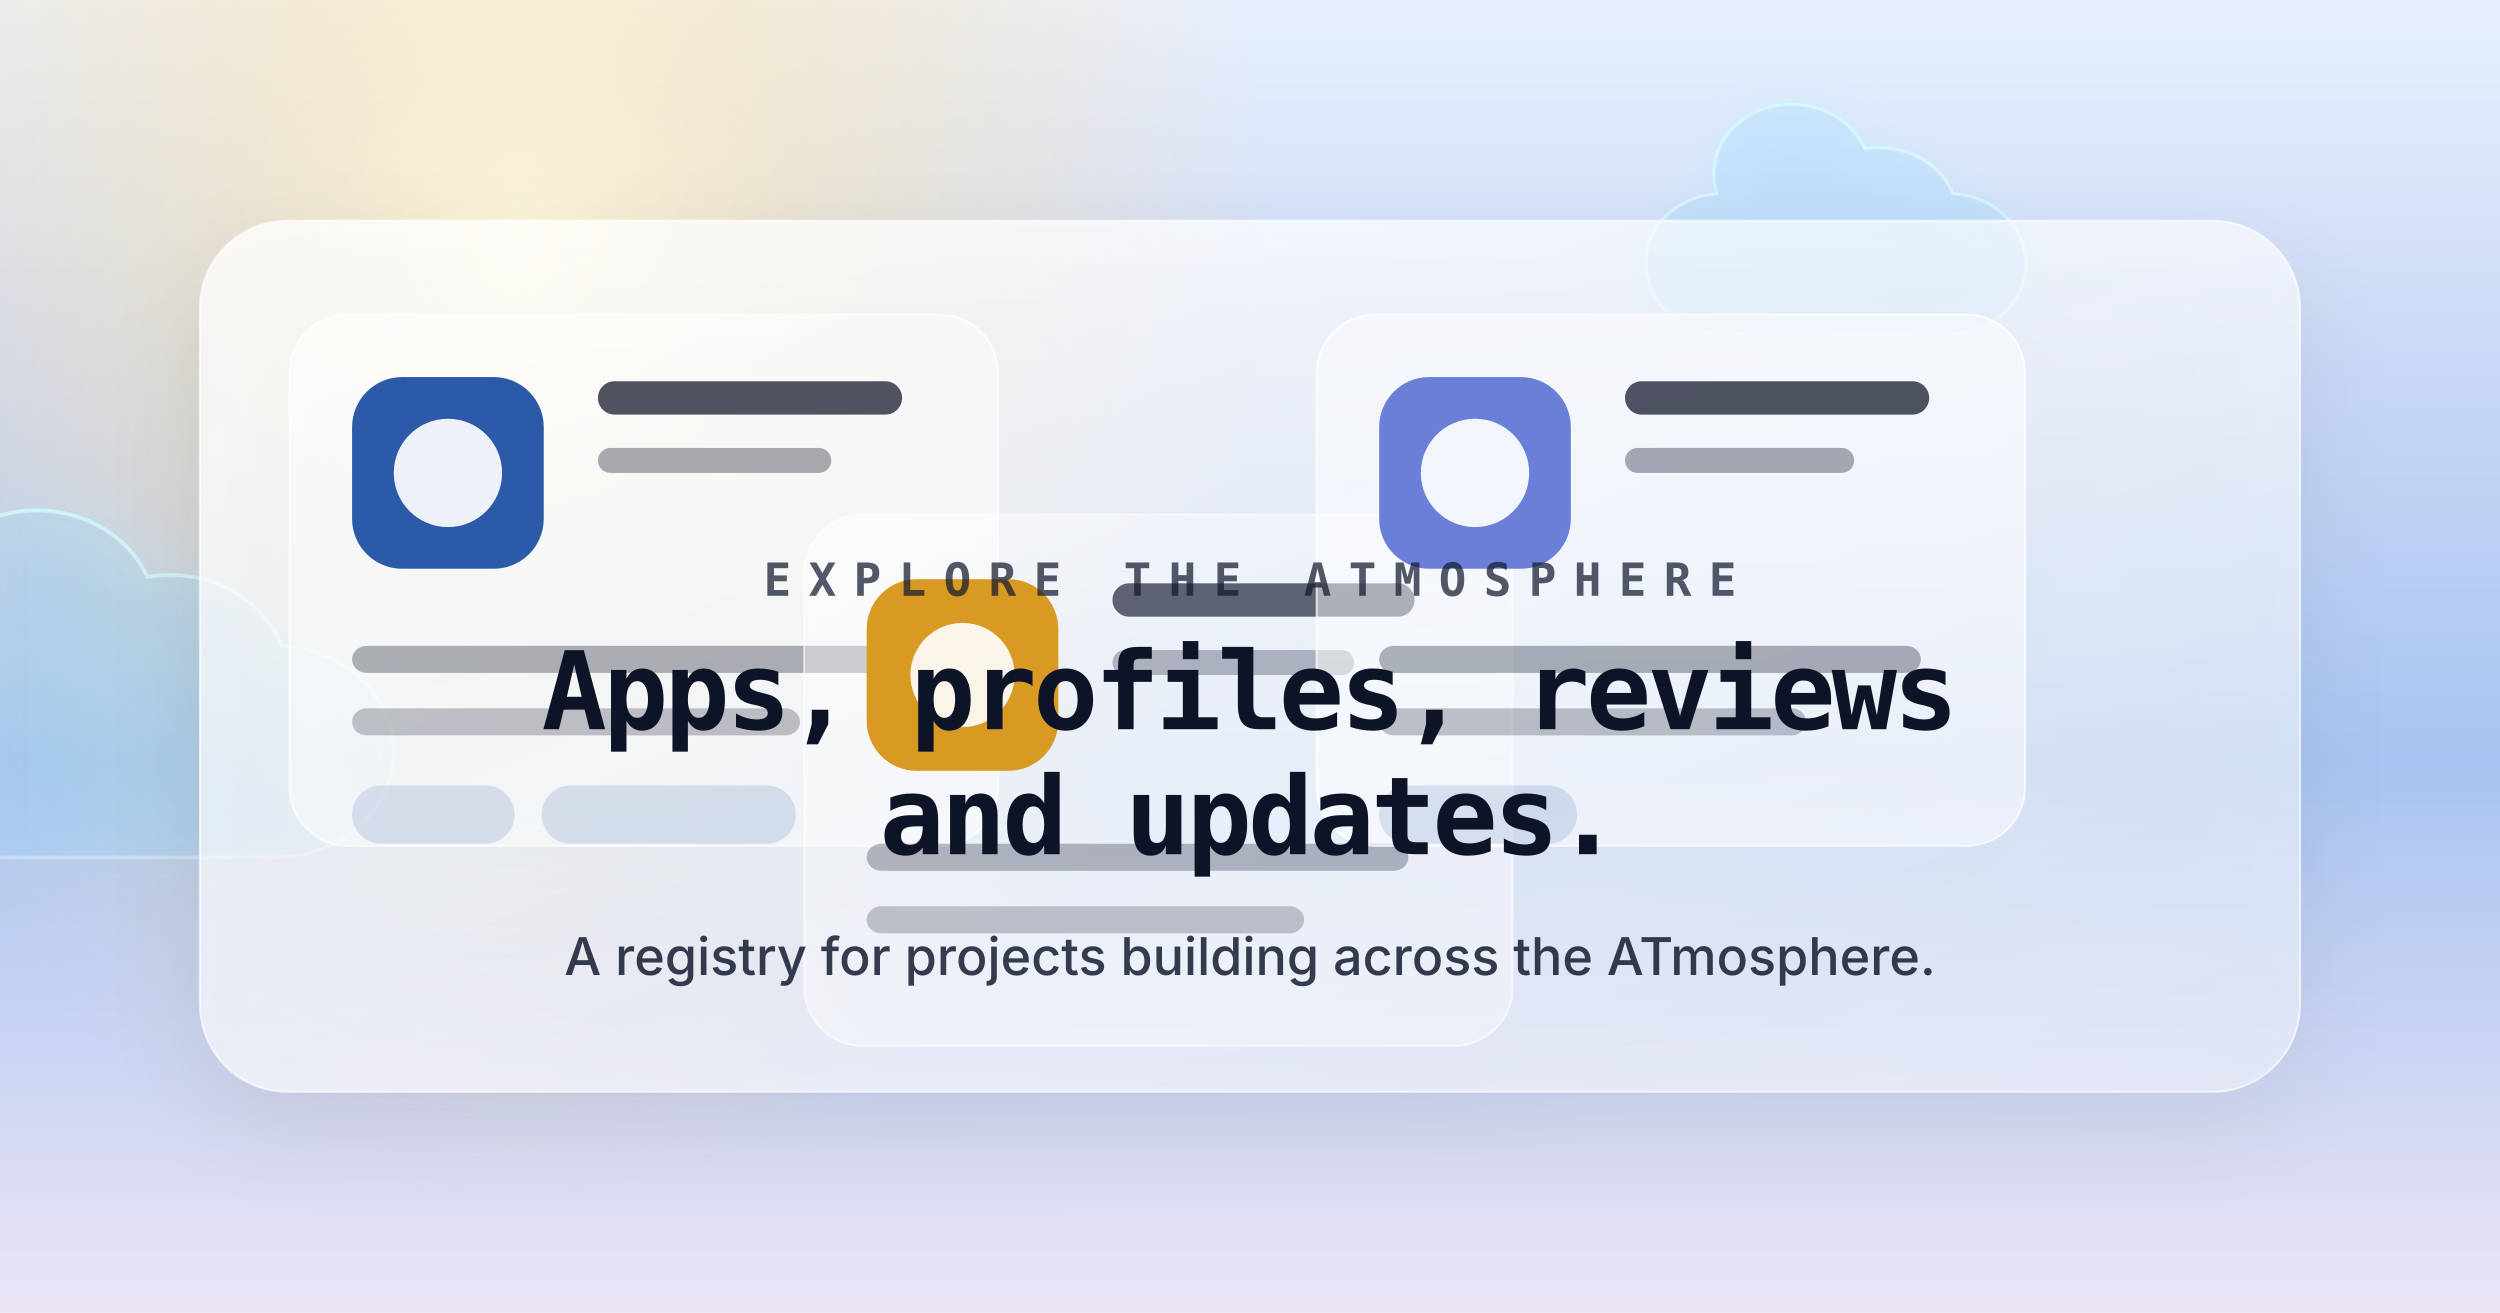
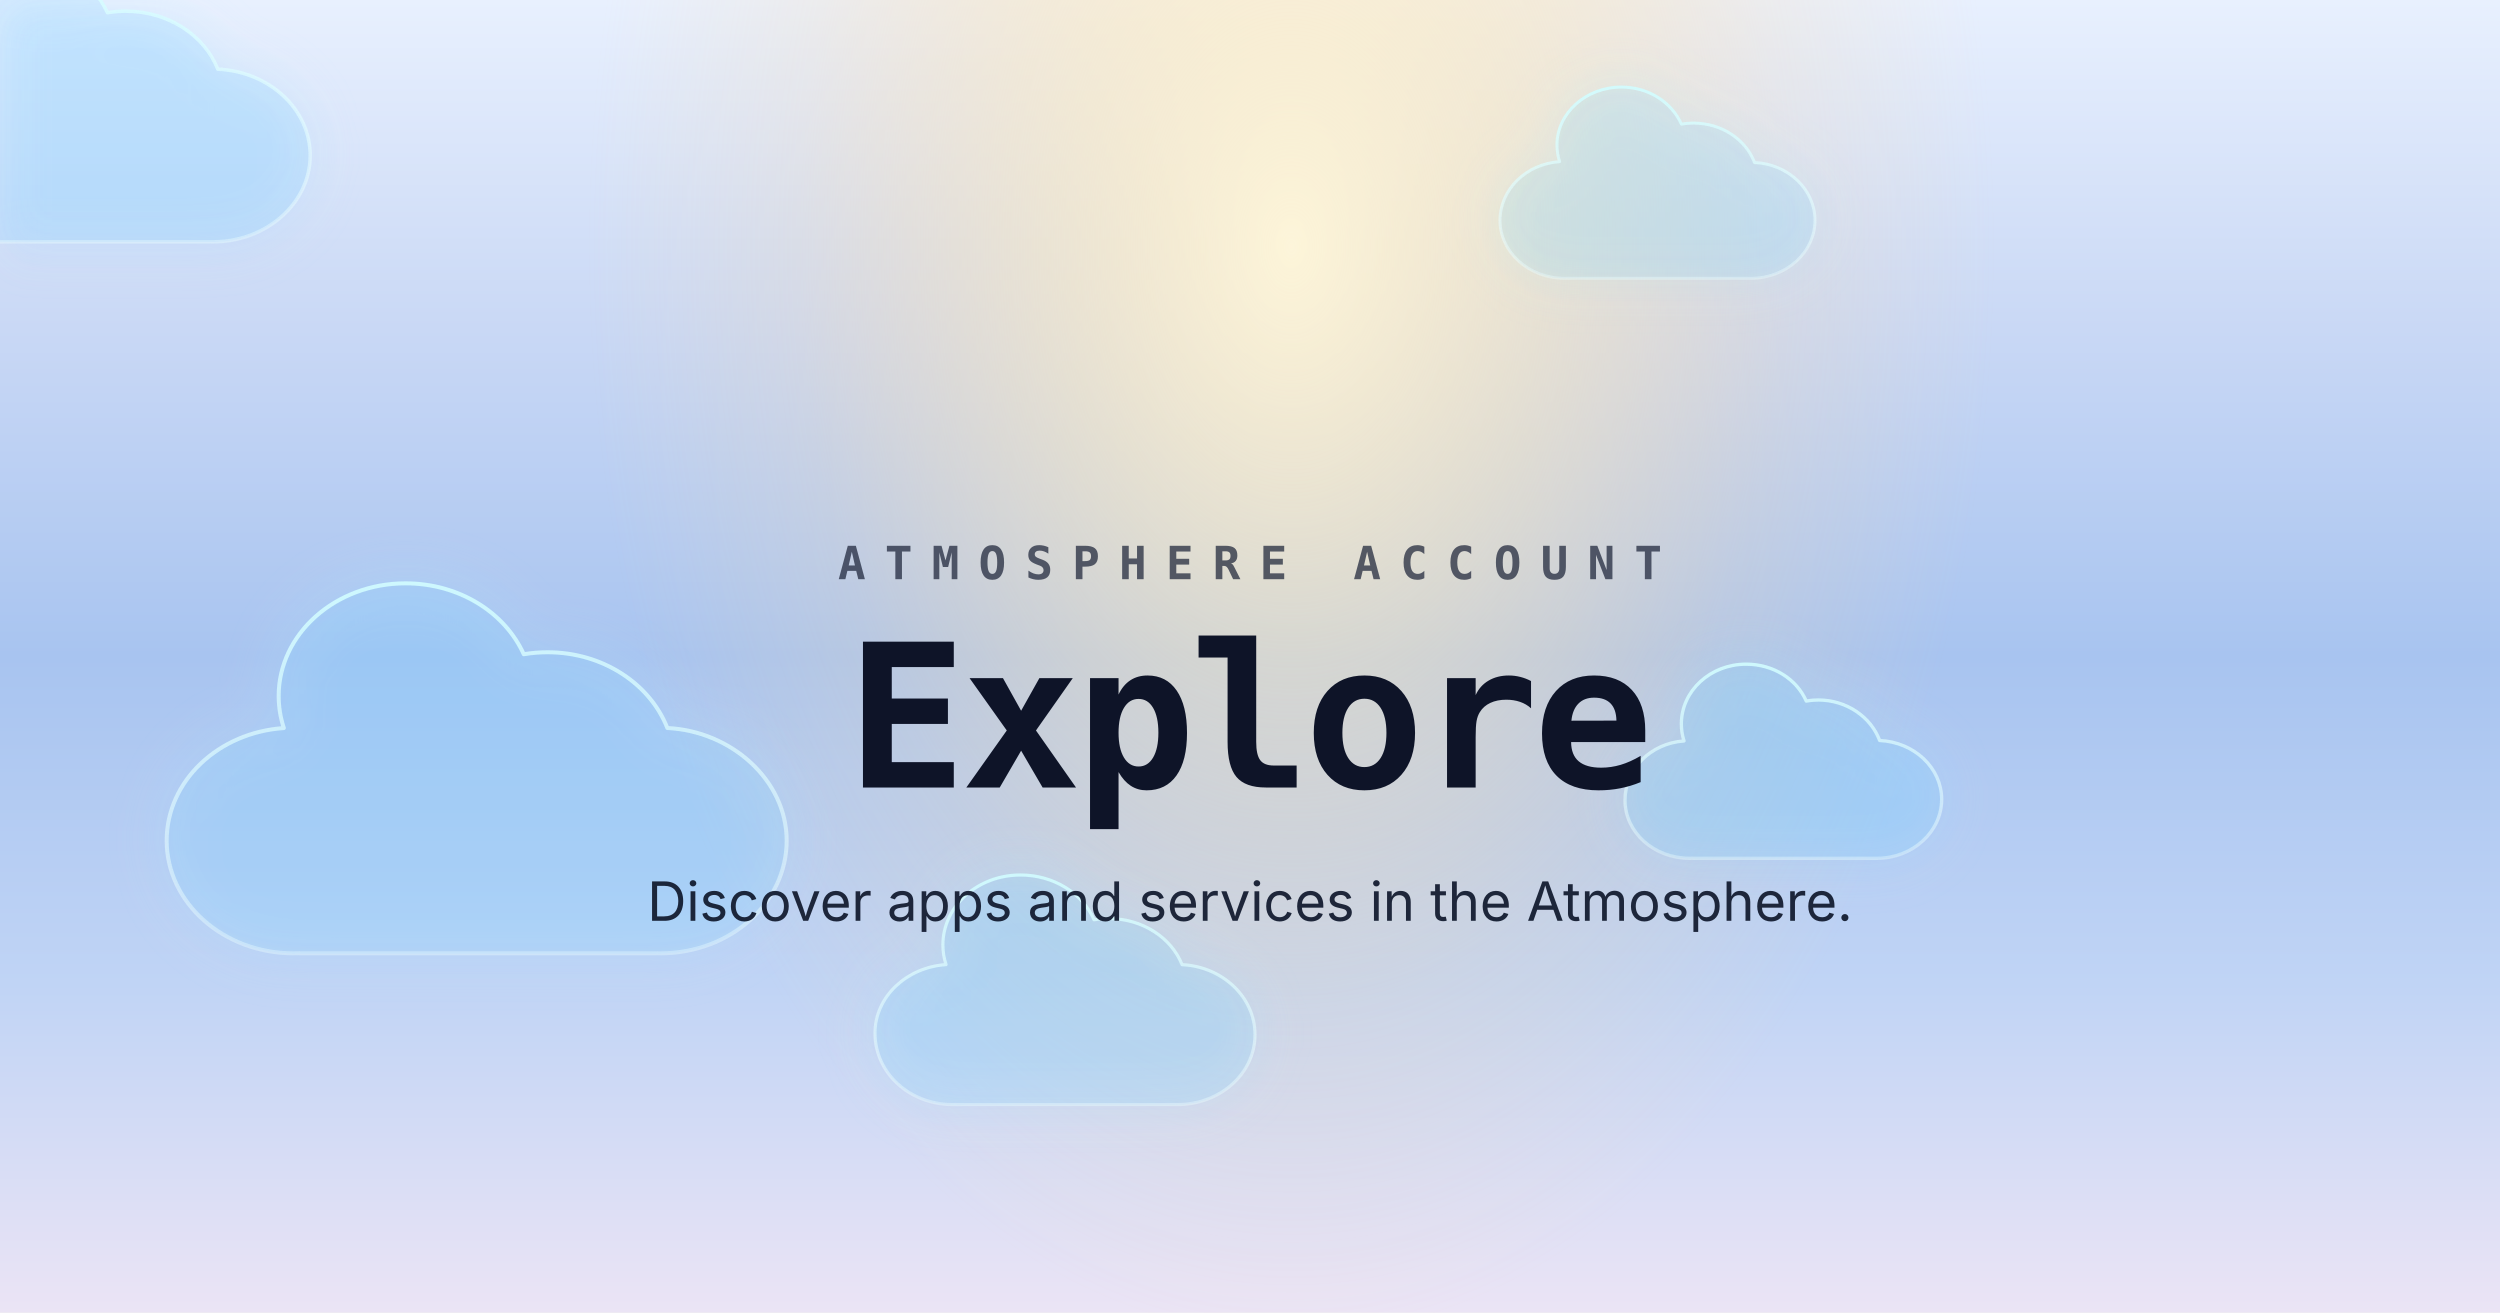
<svg xmlns="http://www.w3.org/2000/svg" width="1200" height="630" viewBox="0 0 1200 630" fill="none">
  <defs>
    <linearGradient id="sky" x1="600" y1="0" x2="600" y2="630" gradientUnits="userSpaceOnUse">
      <stop stop-color="#e8f0fe" />
-       <stop offset="0.28" stop-color="#c9d8f5" />
-       <stop offset="0.58" stop-color="#a8c4f0" />
+       <stop offset="0.25" stop-color="#c9d8f5" />
+       <stop offset="0.5" stop-color="#a8c4f0" />
+       <stop offset="0.75" stop-color="#c0d4f5" />
      <stop offset="1" stop-color="#ebe4f5" />
    </linearGradient>
-     <radialGradient id="sun" cx="0" cy="0" r="1" gradientUnits="userSpaceOnUse" gradientTransform="translate(250 115) rotate(90) scale(460 360)">
-       <stop stop-color="#fff7d8" stop-opacity="0.92" />
-       <stop offset="0.38" stop-color="#ffe5ac" stop-opacity="0.48" />
+     <radialGradient id="sun" cx="0" cy="0" r="1" gradientUnits="userSpaceOnUse" gradientTransform="translate(620 120) rotate(90) scale(520 340)">
+       <stop stop-color="#fff6d8" stop-opacity="0.95" />
+       <stop offset="0.35" stop-color="#ffe8b8" stop-opacity="0.55" />
+       <stop offset="0.7" stop-color="#ffd8a0" stop-opacity="0.18" />
      <stop offset="1" stop-color="#ffd8a0" stop-opacity="0" />
    </radialGradient>
-     <linearGradient id="card" x1="0" y1="0" x2="1" y2="1" gradientUnits="objectBoundingBox">
-       <stop stop-color="#ffffff" stop-opacity="0.78" />
-       <stop offset="1" stop-color="#ffffff" stop-opacity="0.42" />
-     </linearGradient>
    <linearGradient id="cloudStroke" x1="0" y1="0" x2="0" y2="1" gradientUnits="objectBoundingBox">
      <stop stop-color="#D0FCFF" />
      <stop offset="0.78" stop-color="#E9FEFF" stop-opacity="0.55" />
      <stop offset="1" stop-color="#E9FEFF" stop-opacity="0.42" />
    </linearGradient>
-     <filter id="blur" x="-20%" y="-20%" width="140%" height="140%" color-interpolation-filters="sRGB">
-       <feGaussianBlur stdDeviation="10" result="b" />
+     <filter id="cloudBlur" x="-20%" y="-20%" width="140%" height="140%" color-interpolation-filters="sRGB">
+       <feGaussianBlur stdDeviation="12" result="b" />
      <feMerge>
        <feMergeNode in="b" />
        <feMergeNode in="SourceGraphic" />
      </feMerge>
    </filter>
-     <filter id="shadow" x="-20%" y="-20%" width="140%" height="140%" color-interpolation-filters="sRGB">
-       <feDropShadow dx="0" dy="18" stdDeviation="22" flood-color="#0e1428" flood-opacity="0.12" />
-     </filter>
  </defs>
  <rect width="1200" height="630" fill="url(#sky)" />
  <rect width="1200" height="630" fill="url(#sun)" />
-   <g opacity="0.78" filter="url(#blur)">
-     <g transform="translate(-90 245) scale(0.45)">
-       <path fill="#79CFFF" fill-opacity="0.16" stroke="url(#cloudStroke)" stroke-width="4" stroke-linejoin="round" d="M490 369.95C491.23 369.98 492.47 370 493.71 370C563.73 370 620 319.6 620 257.3C620 197 564.63 147.7 500.67 144.68C483.44 100.58 436.3 68.93 380.85 68.93C372.72 68.93 364.78 69.61 357.08 70.9C338.4 29.33 292.67 0 238.87 0C168.85 0 112 50.41 112 112.71C112 123.83 113.82 134.58 117.2 144.73C51.65 149.08 0 197.73 0 257.3C0 319.6 56.78 370 126.79 370C128.85 370 130.9 369.96 132.94 369.87V370H490V369.95Z" />
+   <g opacity="0.92" filter="url(#cloudBlur)">
+     <g transform="translate(-80 -20) scale(0.42)">
+       <path fill="#79CFFF" fill-opacity="0.2" stroke="url(#cloudStroke)" stroke-width="4" stroke-linejoin="round" d="M430.377 323.959C431.455 323.986 432.536 324 433.621 324C495.134 324 545 279.795 545 225.266C545 172.442 498.203 129.307 439.355 126.661C424.209 88.079 382.821 60.391 334.137 60.391C326.999 60.391 320.017 60.986 313.253 62.123C296.847 25.72 256.703 0 209.782 0C148.269 0 98.403 44.205 98.403 98.734C98.403 108.487 99.998 117.911 102.97 126.81C45.385 130.62 0 173.245 0 225.266C0 279.795 49.866 324 111.379 324C113.192 324 114.994 323.962 116.786 323.886V324H430.377V323.959Z" />
    </g>
-     <g transform="translate(790 50) scale(0.38)">
+     <g transform="translate(720 40) scale(0.36)">
+       <path fill="#79CFFF" fill-opacity="0.16" stroke="url(#cloudStroke)" stroke-width="4" stroke-linejoin="round" d="M332 259.96C332.83 259.98 333.67 260 334.51 260C381.94 260 420 225.02 420 182.81C420 141.85 384.81 107.68 339.37 105.56C327.68 74.84 295.58 53 257.93 53C252.42 53 247.03 53.48 241.81 54.39C229.15 25.49 198.16 5 161.92 5C114.42 5 75.94 39.98 75.94 82.19C75.94 89.92 77.17 97.37 79.47 104.43C35.01 107.48 0 141.25 0 182.81C0 225.02 38.47 260 85.93 260C87.33 260 88.72 259.97 90.1 259.91V260H332V259.96Z" />
+     </g>
+     <g transform="translate(80 280) scale(0.48)">
+       <path fill="#79CFFF" fill-opacity="0.15" stroke="url(#cloudStroke)" stroke-width="4" stroke-linejoin="round" d="M490 369.95C491.23 369.98 492.47 370 493.71 370C563.73 370 620 319.6 620 257.3C620 197 564.63 147.7 500.67 144.68C483.44 100.58 436.3 68.93 380.85 68.93C372.72 68.93 364.78 69.61 357.08 70.9C338.4 29.33 292.67 0 238.87 0C168.85 0 112 50.41 112 112.71C112 123.83 113.82 134.58 117.2 144.73C51.65 149.08 0 197.73 0 257.3C0 319.6 56.78 370 126.79 370C128.85 370 130.9 369.96 132.94 369.87V370H490V369.95Z" />
+     </g>
+     <g transform="translate(780 320) scale(0.4)">
+       <path fill="#79CFFF" fill-opacity="0.18" stroke="url(#cloudStroke)" stroke-width="4" stroke-linejoin="round" d="M300 229.96C300.75 229.98 301.51 230 302.27 230C345.13 230 380 198.09 380 159.26C380 121.6 347.21 90.52 305.59 88.58C295.05 60.39 266.03 40 232.03 40C227.05 40 222.18 40.43 217.47 41.26C206.05 14.95 178.07 -3 145.37 -3C102.5 -3 67.63 28.91 67.63 68.75C67.63 75.84 68.74 82.68 70.81 89.15C30.65 91.95 0 122.89 0 160.26C0 198.89 34.73 230 77.59 230C78.85 230 80.11 229.97 81.36 229.92V230H300V229.96Z" />
+     </g>
+     <g transform="translate(420 420) scale(0.38)">
      <path fill="#79CFFF" fill-opacity="0.17" stroke="url(#cloudStroke)" stroke-width="4" stroke-linejoin="round" d="M379 289.96C380 289.98 381.01 290 382.03 290C436.23 290 480 250.57 480 201.63C480 154.21 438.75 115.62 387.85 113.26C374.43 79.32 338 55 295.08 55C288.78 55 282.63 55.53 276.66 56.53C262.19 23.02 225.83 0 183.72 0C129.52 0 85.75 39.43 85.75 88.37C85.75 96.99 87.15 105.31 89.77 113.19C40.04 116.48 0 153.75 0 199.63C0 250.57 43.92 290 98.12 290C99.71 290 101.3 289.97 102.88 289.9V290H379V289.96Z" />
    </g>
  </g>
-   <g filter="url(#shadow)">
-     <rect x="96" y="106" width="1008" height="418" rx="42" fill="url(#card)" stroke="#ffffff" stroke-opacity="0.64" />
-     <rect x="139" y="151" width="340" height="255" rx="28" fill="#ffffff" fill-opacity="0.48" stroke="#ffffff" stroke-opacity="0.7" />
-     <rect x="169" y="181" width="92" height="92" rx="24" fill="#2a5aa8" />
-     <circle cx="215" cy="227" r="26" fill="#ffffff" fill-opacity="0.92" />
-     <rect x="287" y="183" width="146" height="16" rx="8" fill="#0e1428" fill-opacity="0.72" />
-     <rect x="287" y="215" width="112" height="12" rx="6" fill="#0e1428" fill-opacity="0.34" />
-     <rect x="169" y="310" width="260" height="13" rx="7" fill="#0e1428" fill-opacity="0.32" />
-     <rect x="169" y="340" width="215" height="13" rx="7" fill="#0e1428" fill-opacity="0.24" />
-     <rect x="169" y="377" width="78" height="28" rx="14" fill="#2a5aa8" fill-opacity="0.15" />
-     <rect x="260" y="377" width="122" height="28" rx="14" fill="#2a5aa8" fill-opacity="0.15" />
-     <rect x="386" y="247" width="340" height="255" rx="28" fill="#ffffff" fill-opacity="0.38" stroke="#ffffff" stroke-opacity="0.58" />
-     <rect x="416" y="278" width="92" height="92" rx="24" fill="#d89a23" />
-     <circle cx="462" cy="324" r="25" fill="#ffffff" fill-opacity="0.9" />
-     <rect x="534" y="280" width="145" height="16" rx="8" fill="#0e1428" fill-opacity="0.64" />
-     <rect x="534" y="312" width="116" height="12" rx="6" fill="#0e1428" fill-opacity="0.28" />
-     <rect x="416" y="405" width="260" height="13" rx="7" fill="#0e1428" fill-opacity="0.28" />
-     <rect x="416" y="435" width="210" height="13" rx="7" fill="#0e1428" fill-opacity="0.22" />
-     <rect x="632" y="151" width="340" height="255" rx="28" fill="#ffffff" fill-opacity="0.5" stroke="#ffffff" stroke-opacity="0.72" />
-     <rect x="662" y="181" width="92" height="92" rx="24" fill="#6b7fd7" />
-     <circle cx="708" cy="227" r="26" fill="#ffffff" fill-opacity="0.92" />
-     <rect x="780" y="183" width="146" height="16" rx="8" fill="#0e1428" fill-opacity="0.72" />
-     <rect x="780" y="215" width="110" height="12" rx="6" fill="#0e1428" fill-opacity="0.34" />
-     <rect x="662" y="310" width="260" height="13" rx="7" fill="#0e1428" fill-opacity="0.32" />
-     <rect x="662" y="340" width="205" height="13" rx="7" fill="#0e1428" fill-opacity="0.24" />
-     <rect x="662" y="377" width="95" height="28" rx="14" fill="#2a5aa8" fill-opacity="0.15" />
-   </g>
-   <text x="600" y="286" text-anchor="middle" fill="rgba(18,26,47,0.72)" font-family="ui-monospace, 'Cascadia Code', 'SF Mono', Menlo, Consolas, monospace" font-size="22" font-weight="700" letter-spacing="0.38em">EXPLORE THE ATMOSPHERE</text>
-   <text x="600" y="350" text-anchor="middle" fill="#0e1428" font-family="ui-monospace, 'Cascadia Code', 'SF Mono', Menlo, Consolas, monospace" font-size="52" font-weight="650" letter-spacing="-0.035em">Apps, profiles, reviews</text>
-   <text x="600" y="410" text-anchor="middle" fill="#0e1428" font-family="ui-monospace, 'Cascadia Code', 'SF Mono', Menlo, Consolas, monospace" font-size="52" font-weight="650" letter-spacing="-0.035em">and updates.</text>
-   <text x="600" y="468" text-anchor="middle" fill="rgba(18,26,47,0.84)" font-family="ui-sans-serif, system-ui, -apple-system, Segoe UI, sans-serif" font-size="25" font-weight="500">A registry for projects building across the ATmosphere.</text>
+   <text x="600" y="278" text-anchor="middle" fill="rgba(18,26,47,0.68)" font-family="ui-monospace, 'Cascadia Code', 'SF Mono', Menlo, Consolas, monospace" font-size="22" font-weight="600" letter-spacing="0.42em">ATMOSPHERE ACCOUNT</text>
+   <text x="600" y="378" text-anchor="middle" fill="#0e1428" font-family="ui-monospace, 'Cascadia Code', 'SF Mono', Menlo, Consolas, monospace" font-size="96" font-weight="600" letter-spacing="-0.03em">Explore</text>
+   <text x="600" y="442" text-anchor="middle" fill="rgba(18,26,47,0.93)" font-family="ui-sans-serif, system-ui, -apple-system, Segoe UI, sans-serif" font-size="26" font-weight="400">Discover apps and services in the Atmosphere.</text>
</svg>
